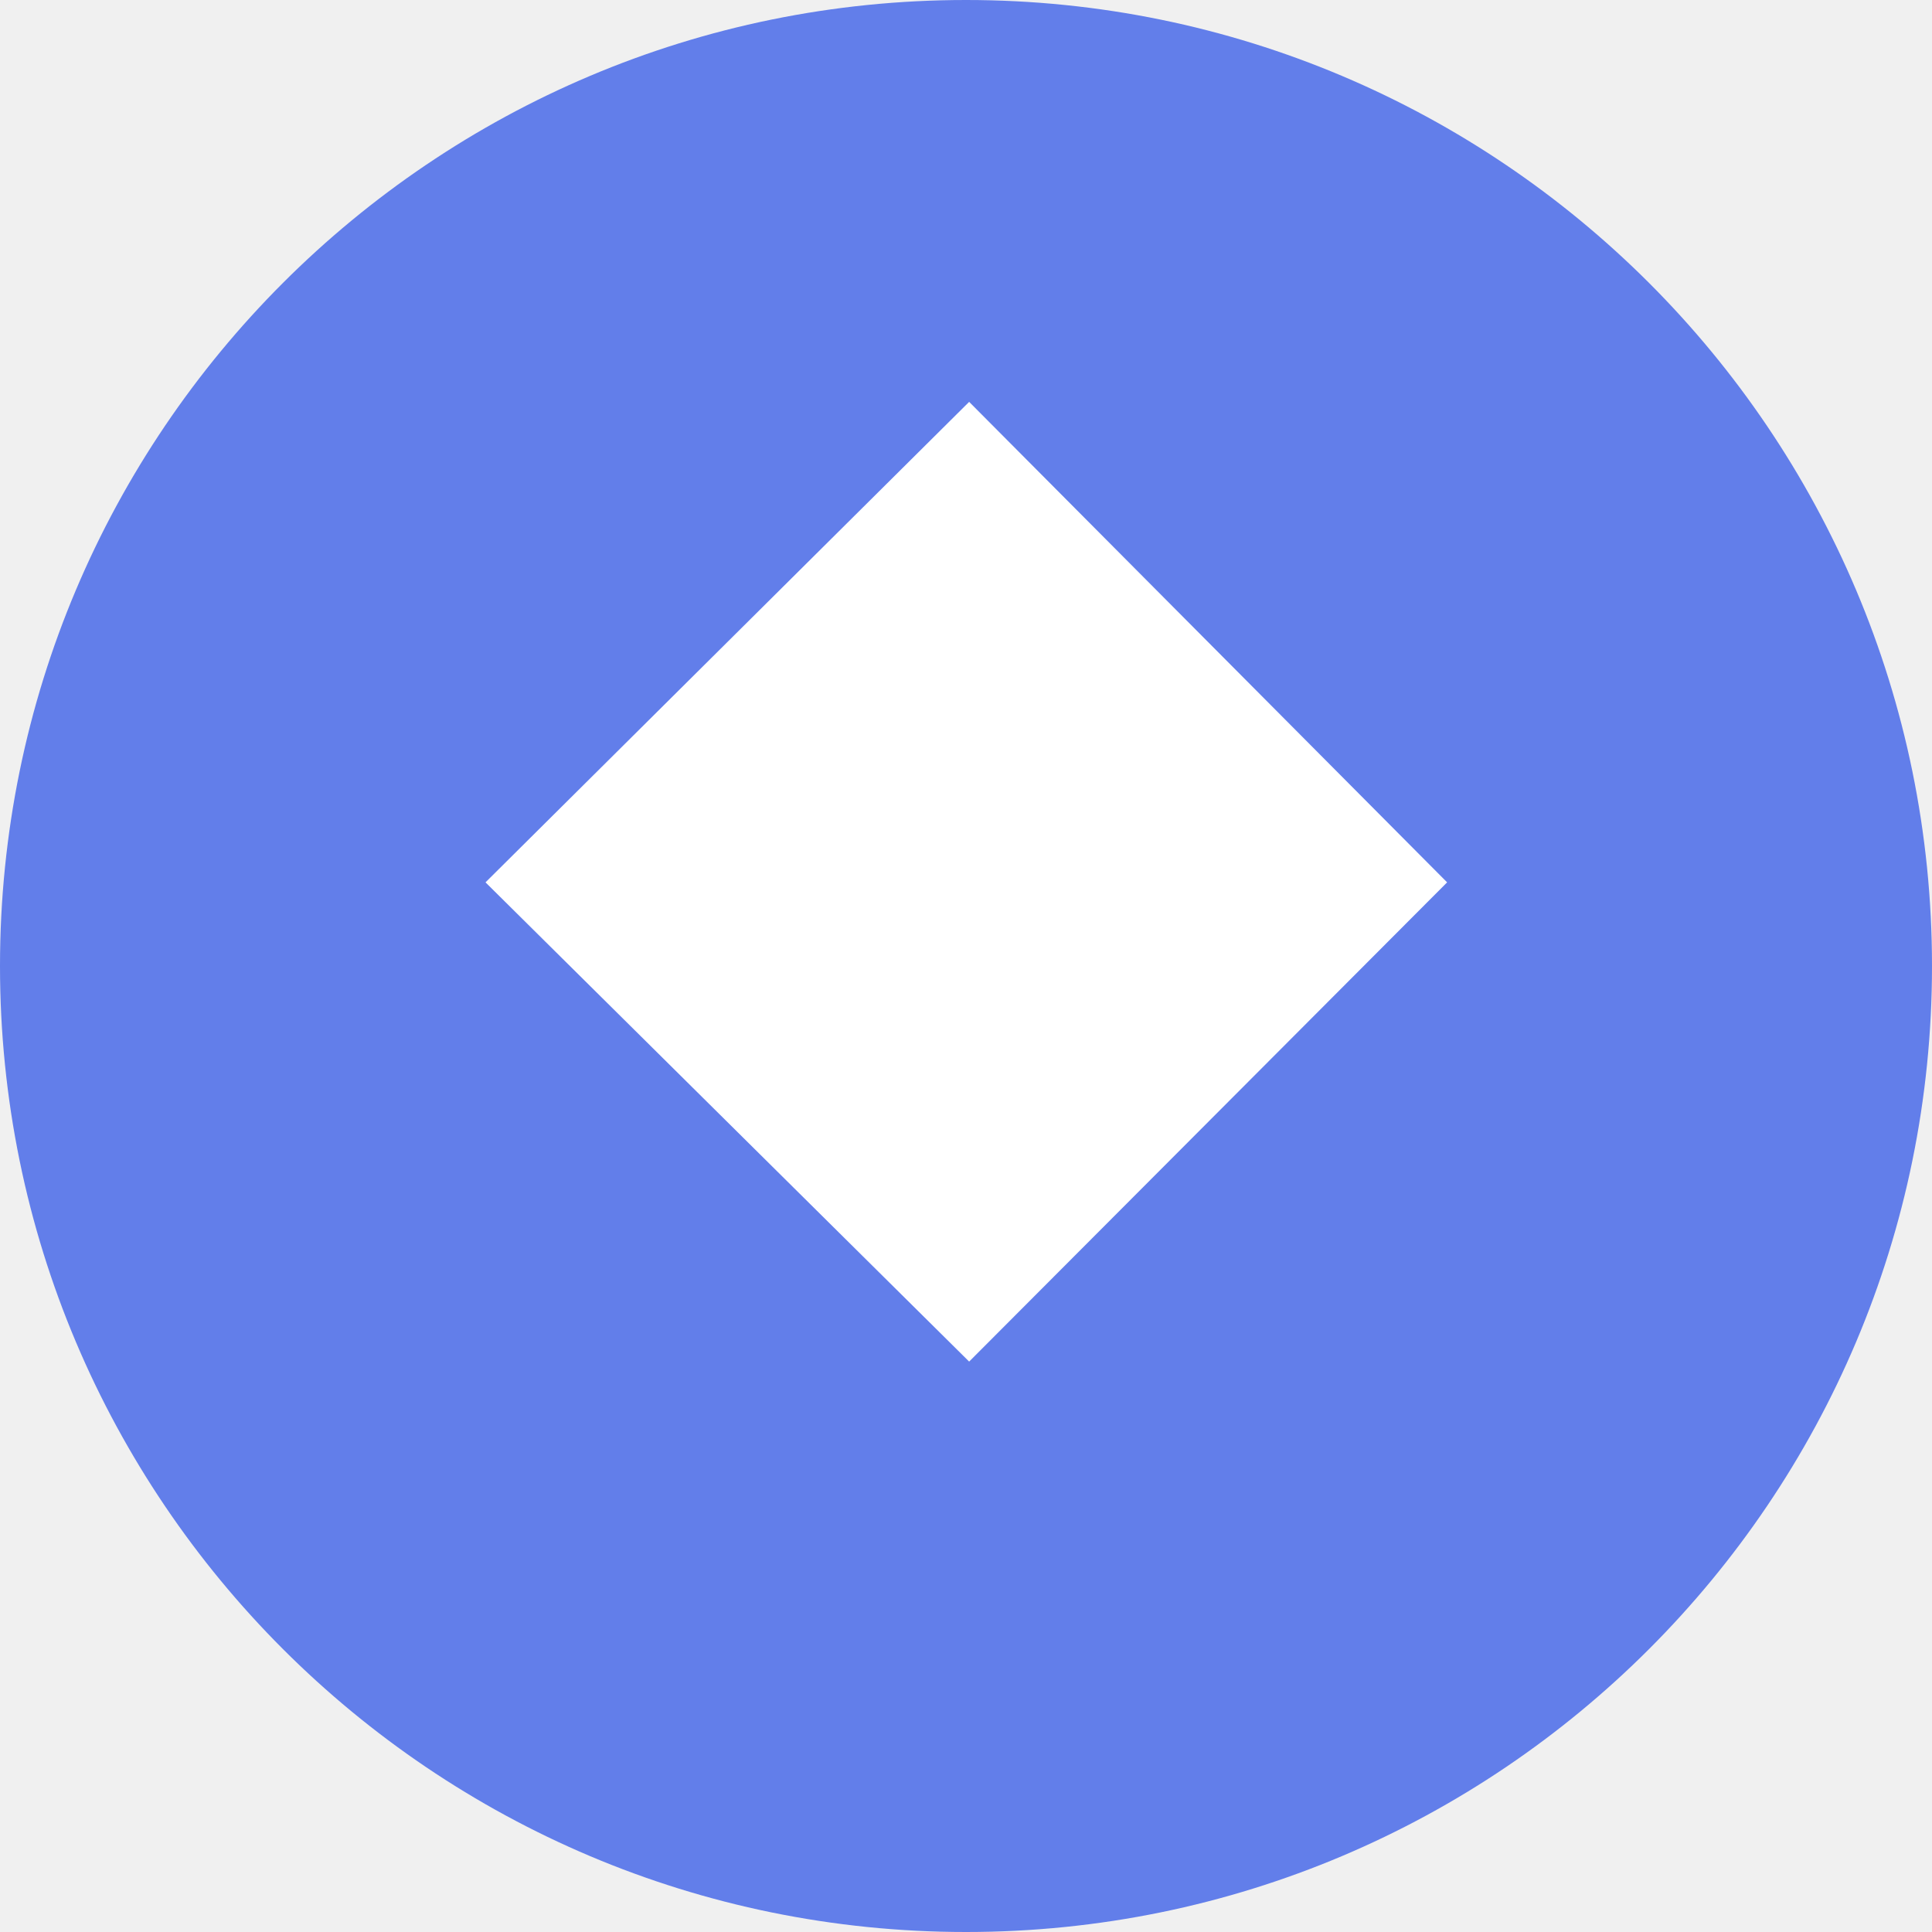
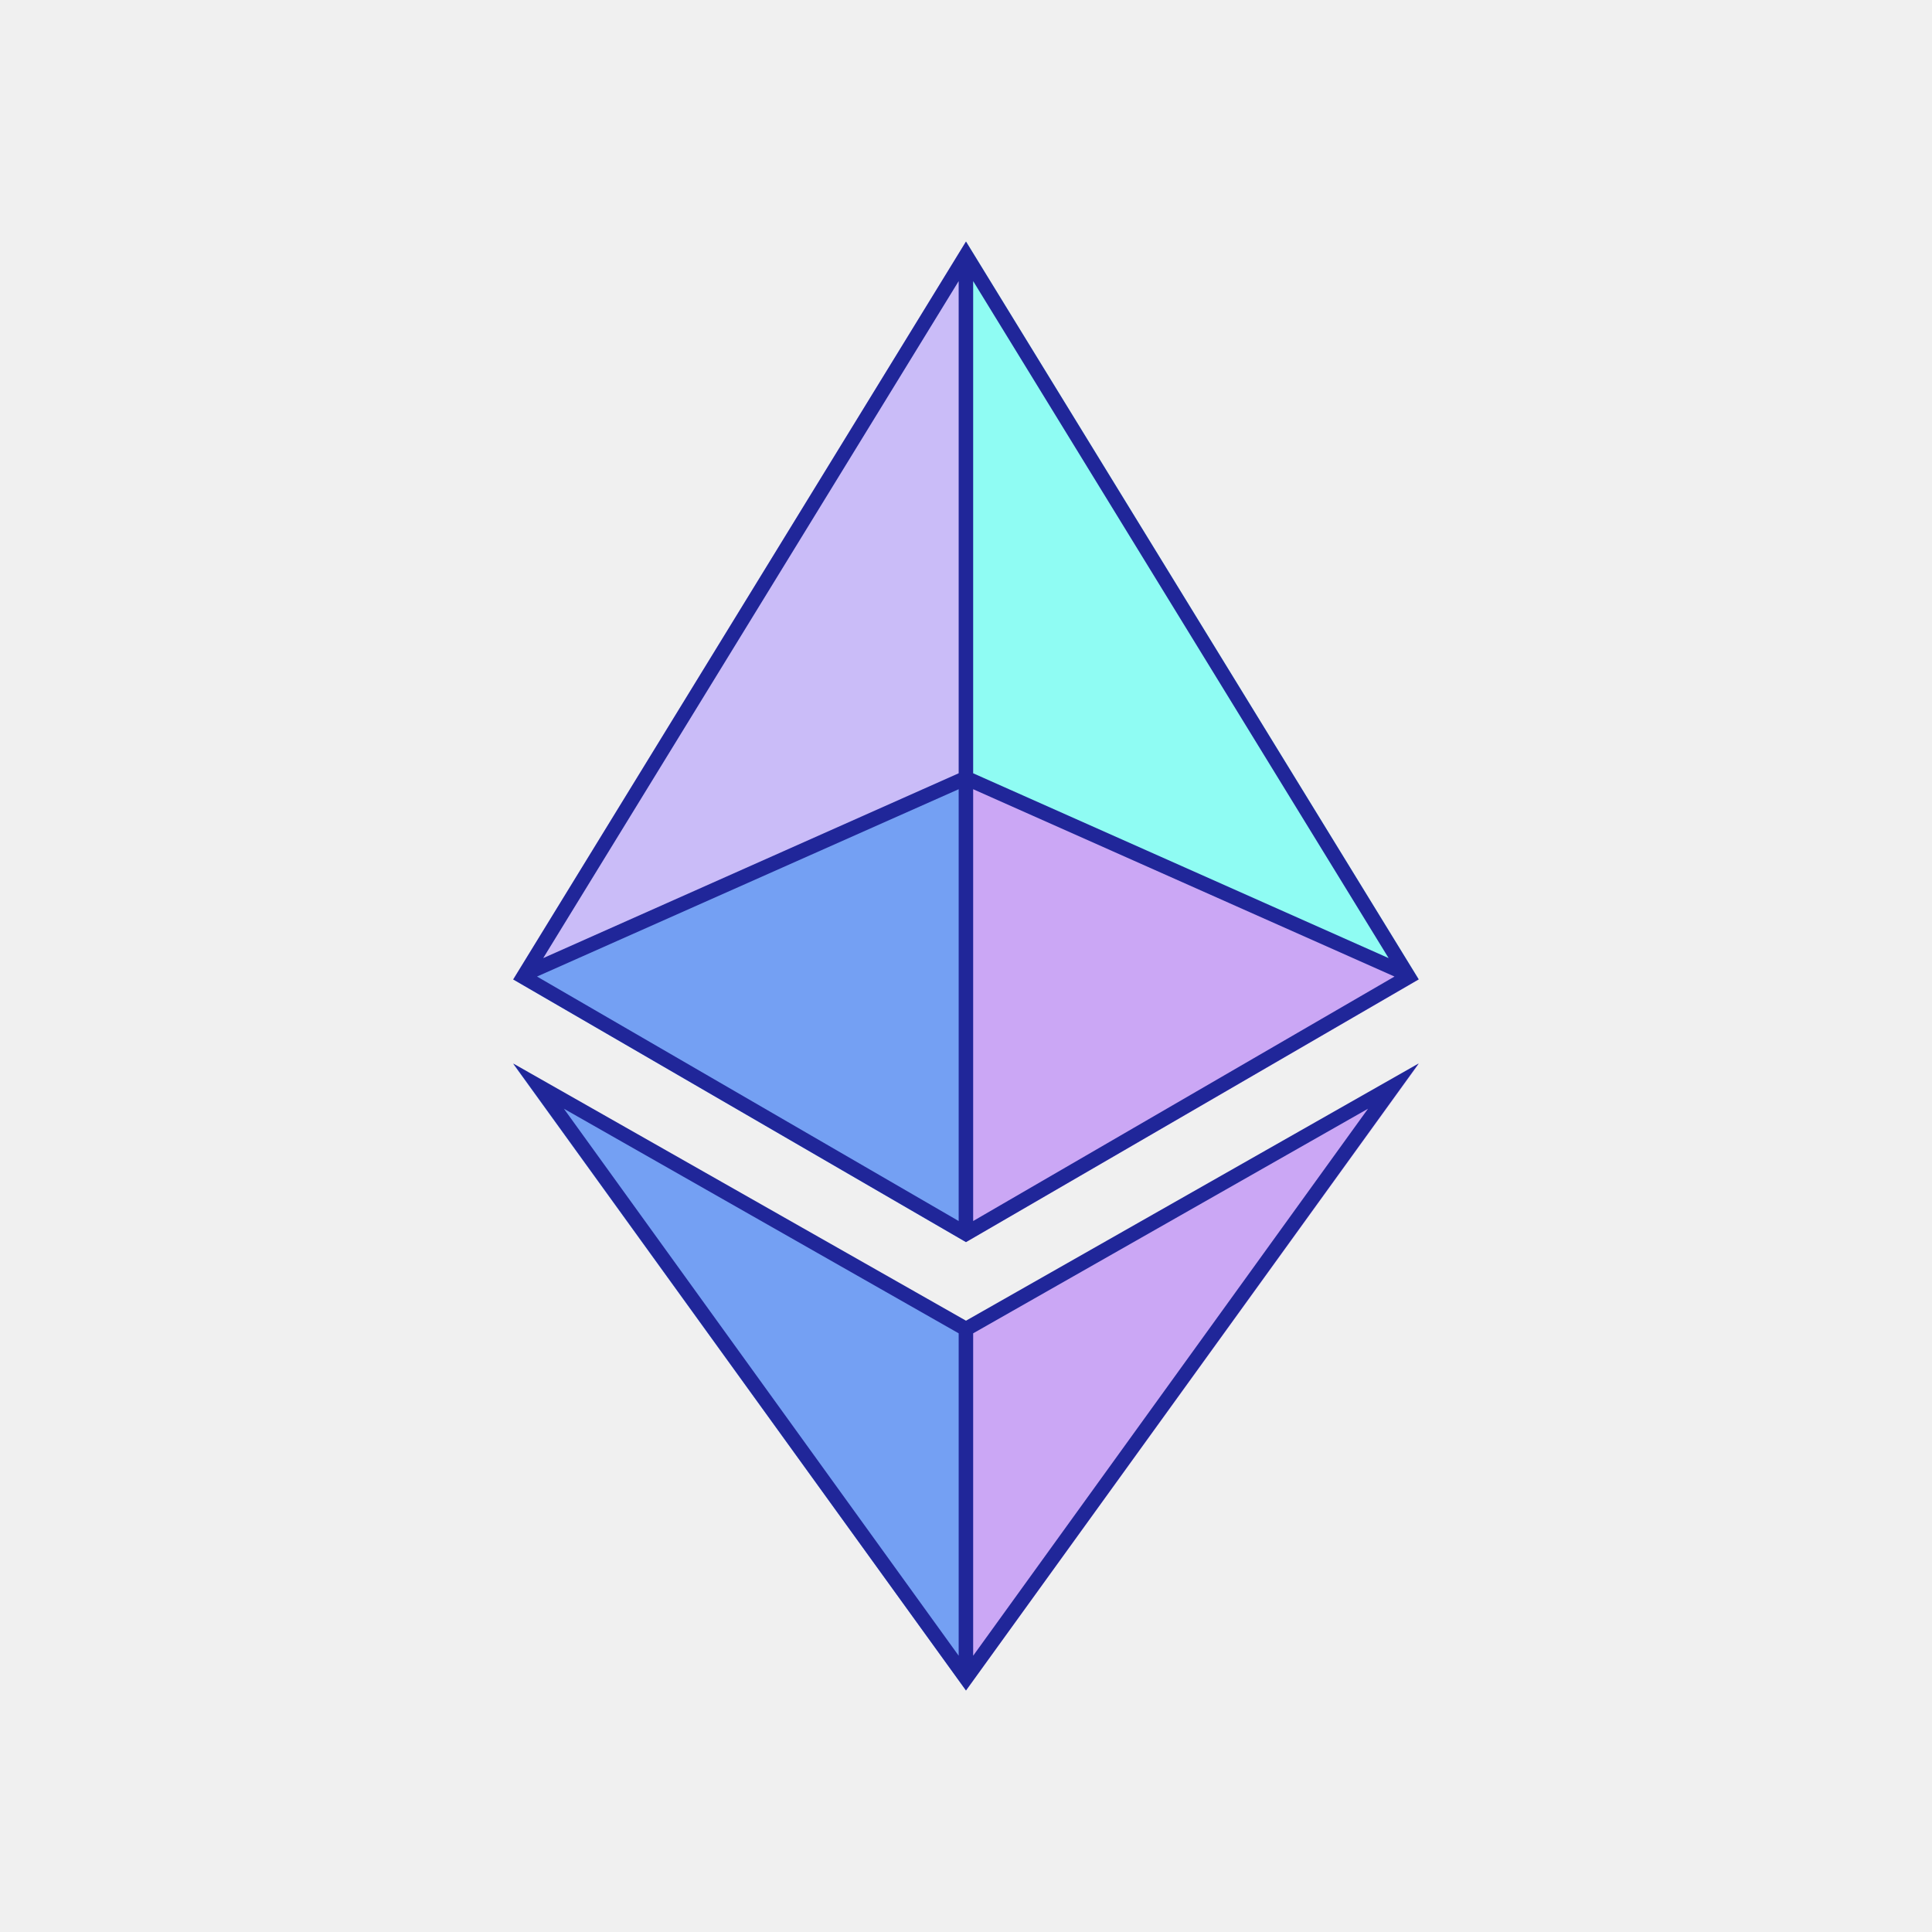
- <svg xmlns="http://www.w3.org/2000/svg" viewBox="0 0 48 48" role="img" aria-label="ETHEREUM">
-   <circle cx="24" cy="24" r="24" fill="#627eea" />
-   <text x="24" y="31" text-anchor="middle" font-family="-apple-system,BlinkMacSystemFont,Segoe UI,sans-serif" font-size="25" font-weight="700" fill="#fff">◆</text>
+ <svg xmlns="http://www.w3.org/2000/svg" width="24" height="24" fill="none" viewBox="0 0 24 24" class="web3icons">
+   <path fill="#8FFCF3" d="M12 3v6.651l5.625 2.516z" />
+   <path fill="#CABCF8" d="m12 3-5.625 9.166L12 9.653z" />
+   <path fill="#CBA7F5" d="M12 16.478V21l5.625-7.784z" />
+   <path fill="#74A0F3" d="M12 21v-4.522l-5.625-3.262z" />
+   <path fill="#CBA7F5" d="m12 15.43 5.625-3.263L12 9.652z" />
+   <path fill="#74A0F3" d="M6.375 12.167 12 15.43V9.652z" />
+   <path fill="#202699" fill-rule="evenodd" d="m12 15.43-5.625-3.263L12 3l5.624 9.166zm-5.252-3.528 5.161-8.41v6.114zm-.077.229 5.238-2.327v5.364zm5.418-2.327v5.364l5.234-3.037zm0-.198 5.161 2.296-5.161-8.41z" clip-rule="evenodd" />
+   <path fill="#202699" fill-rule="evenodd" d="m12 16.406-5.625-3.195L12 21l5.624-7.79zm-4.995-2.633 4.904 2.79v4.005zm5.084 2.79v4.005l4.905-6.795z" clip-rule="evenodd" />
</svg>
